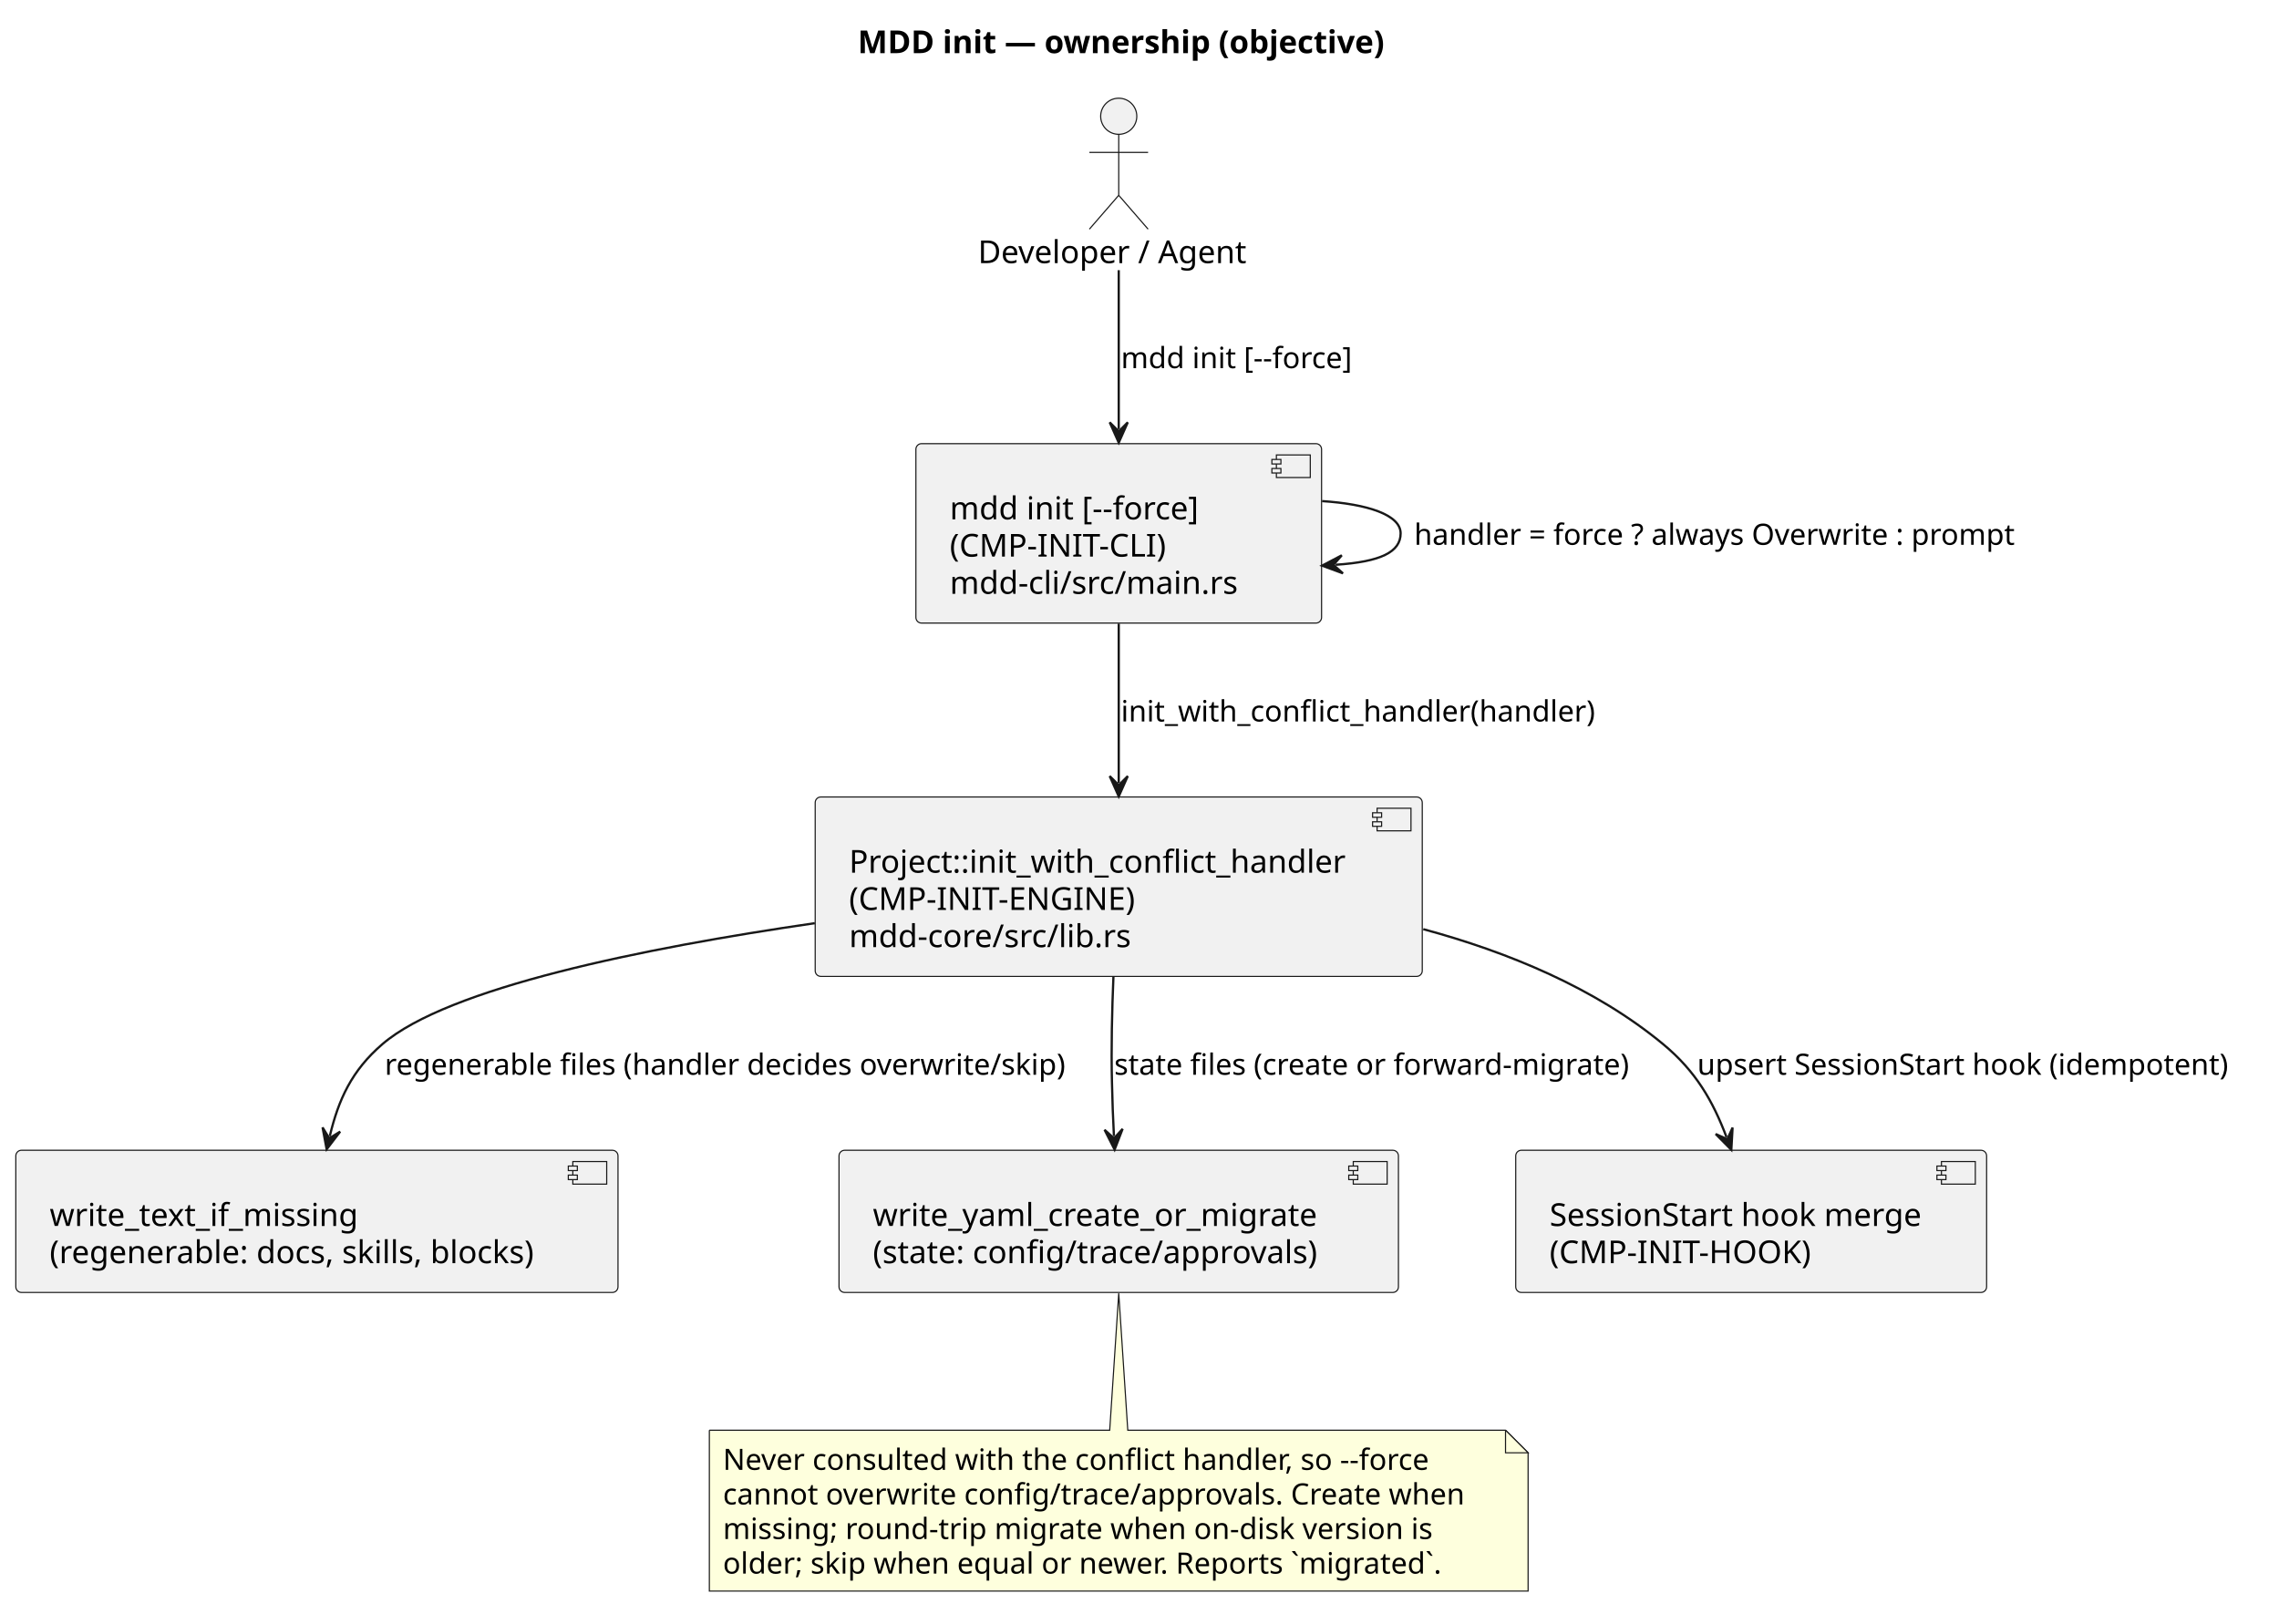
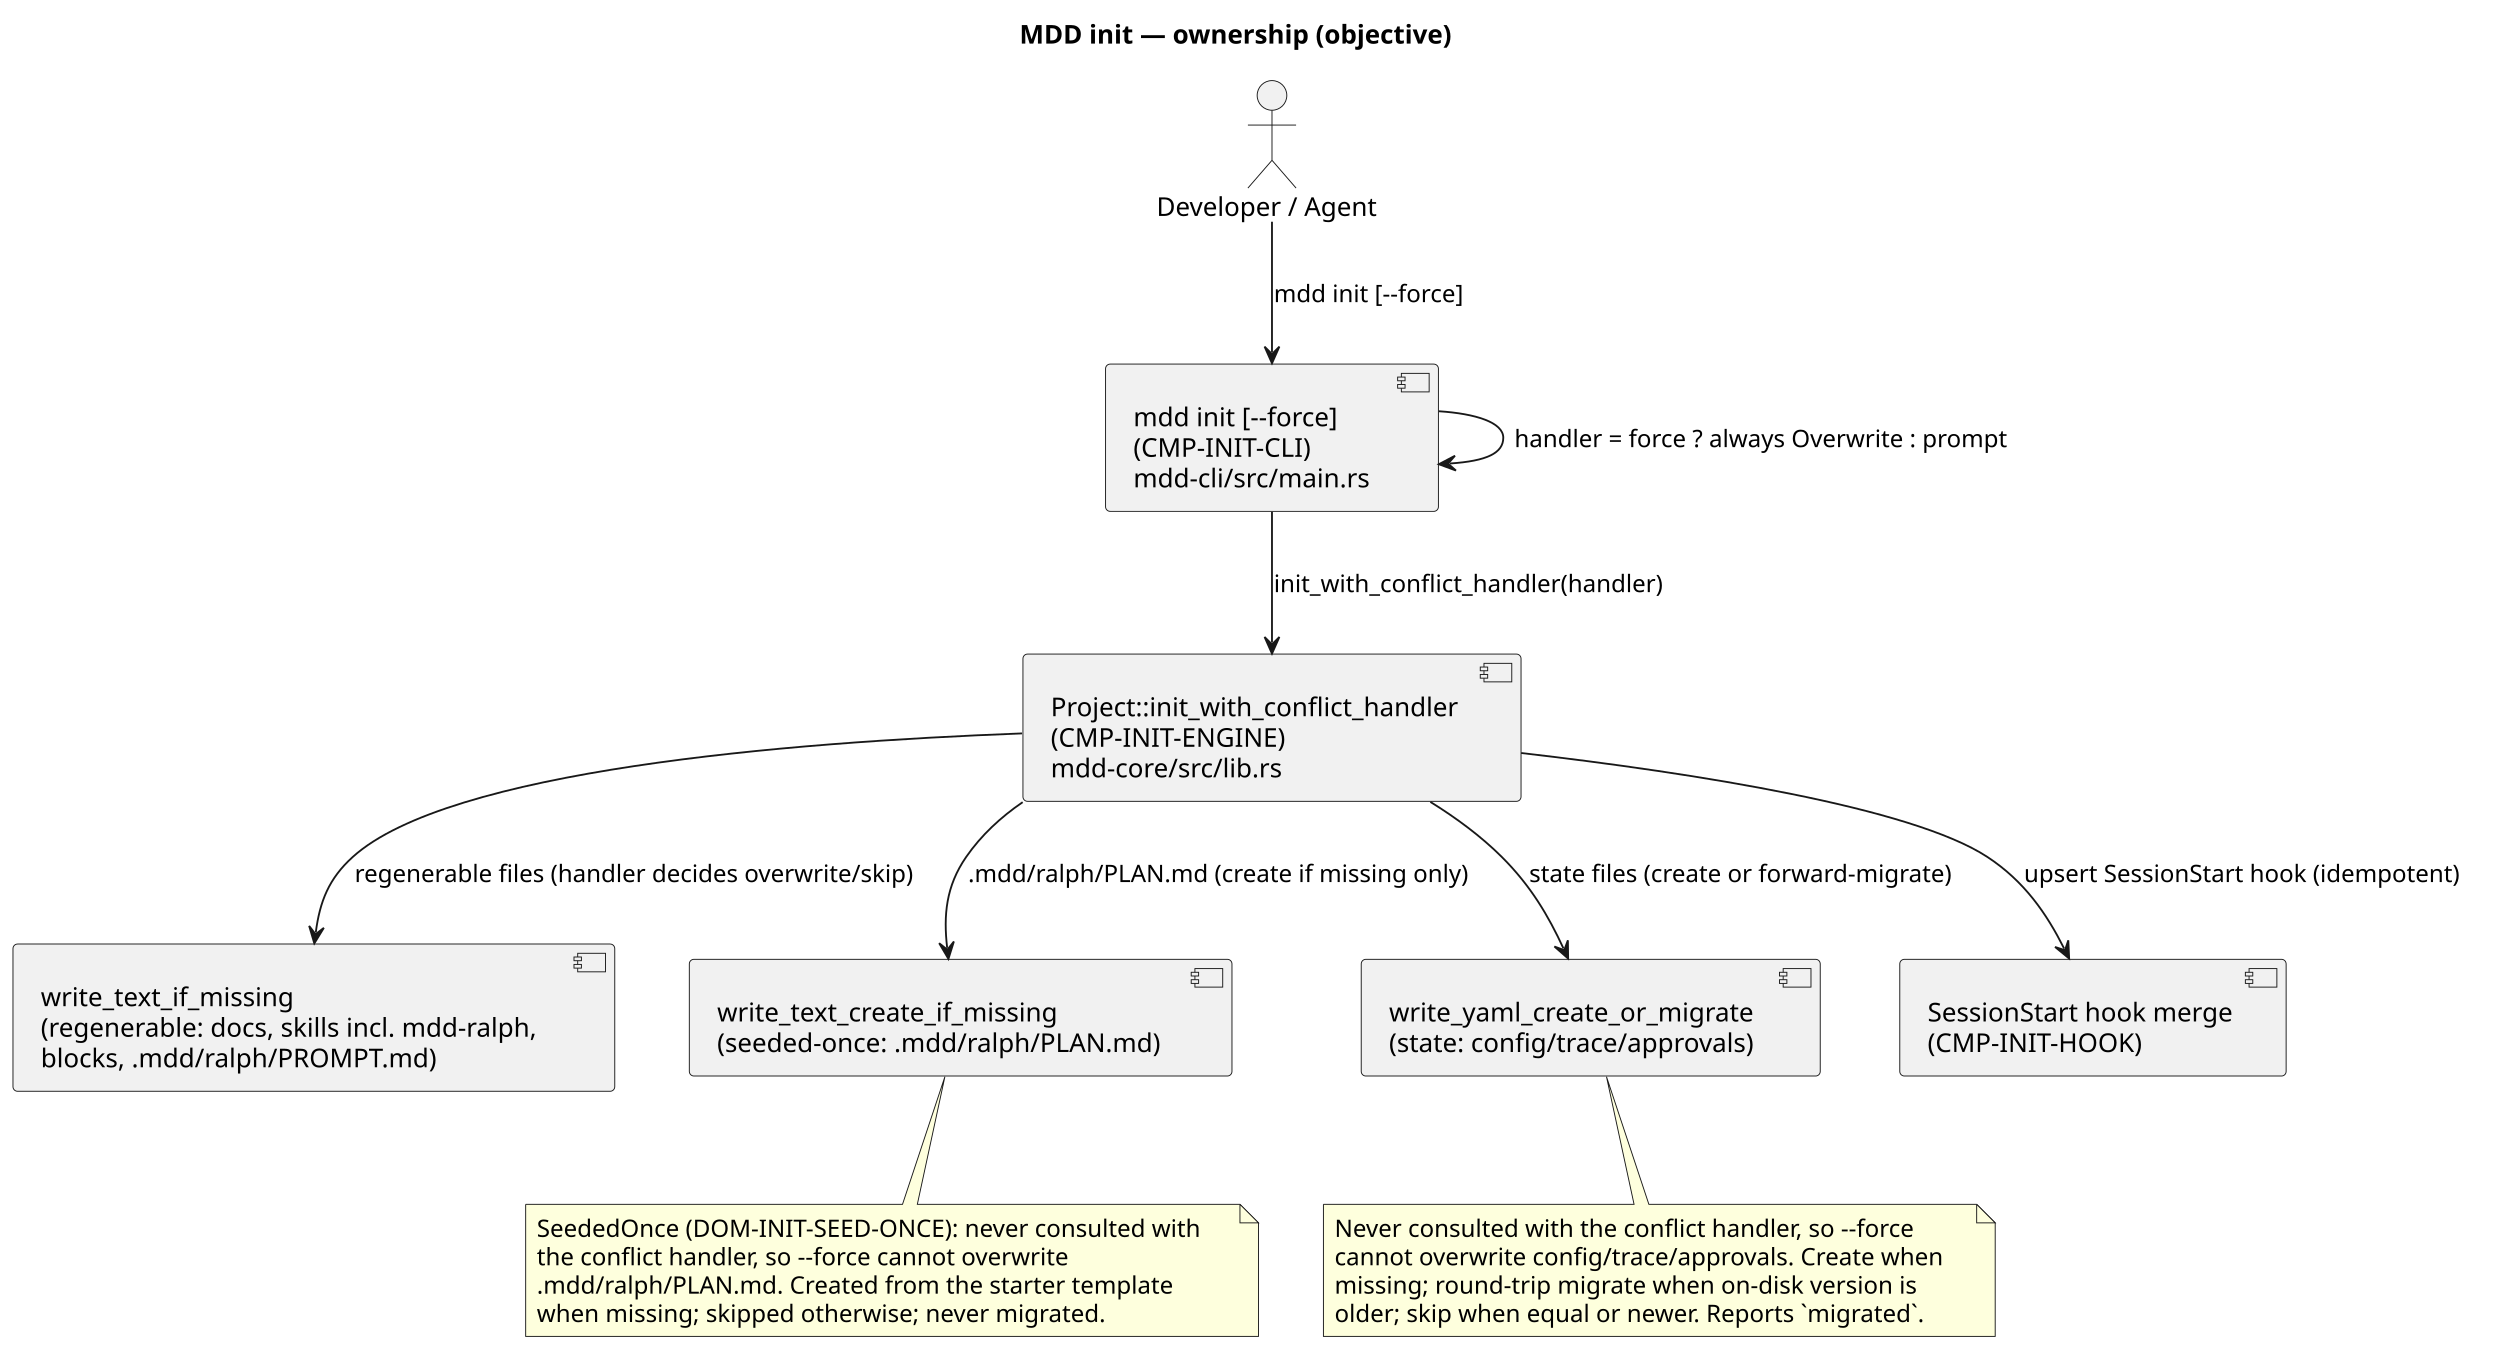
- <svg xmlns="http://www.w3.org/2000/svg" contentStyleType="text/css" data-diagram-type="DESCRIPTION" height="719px" preserveAspectRatio="none" style="width:1009px;height:719px;background:#FFFFFF;" version="1.1" viewBox="0 0 1009 719" width="1009px" zoomAndPan="magnify">
+ <svg xmlns="http://www.w3.org/2000/svg" contentStyleType="text/css" data-diagram-type="DESCRIPTION" height="736px" preserveAspectRatio="none" style="width:1349px;height:736px;background:#FFFFFF;" version="1.1" viewBox="0 0 1349 736" width="1349px" zoomAndPan="magnify">
  <defs />
  <g>
-     <g class="title" data-source-line="8">
-       <text fill="#000000" font-family="sans-serif" font-size="14" font-weight="700" lengthAdjust="spacing" textLength="242.71" x="379.754" y="23.535">MDD init — ownership (objective)</text>
+     <g class="title" data-source-line="9">
+       <text fill="#000000" font-family="sans-serif" font-size="14" font-weight="700" lengthAdjust="spacing" textLength="242.71" x="550.104" y="23.535">MDD init — ownership (objective)</text>
    </g>
-     <g class="entity" data-qualified-name="Dev" data-source-line="10" id="ent0002">
-       <ellipse cx="495.306" cy="51.488" fill="#F1F1F1" rx="8" ry="8" style="stroke:#181818;stroke-width:0.5;" />
-       <path d="M495.306,59.488 L495.306,86.488 M482.306,67.488 L508.306,67.488 M495.306,86.488 L482.306,101.488 M495.306,86.488 L508.306,101.488" fill="none" style="stroke:#181818;stroke-width:0.5;" />
-       <text fill="#000000" font-family="sans-serif" font-size="14" lengthAdjust="spacing" textLength="124.633" x="432.99" y="116.523">Developer / Agent</text>
+     <g class="entity" data-qualified-name="Dev" data-source-line="11" id="ent0002">
+       <ellipse cx="686.366" cy="51.488" fill="#F1F1F1" rx="8" ry="8" style="stroke:#181818;stroke-width:0.5;" />
+       <path d="M686.366,59.488 L686.366,86.488 M673.366,67.488 L699.366,67.488 M686.366,86.488 L673.366,101.488 M686.366,86.488 L699.366,101.488" fill="none" style="stroke:#181818;stroke-width:0.5;" />
+       <text fill="#000000" font-family="sans-serif" font-size="14" lengthAdjust="spacing" textLength="124.633" x="624.05" y="116.523">Developer / Agent</text>
    </g>
-     <g class="entity" data-qualified-name="Cli" data-source-line="12" id="ent0003">
-       <rect fill="#F1F1F1" height="79.465" rx="2.5" ry="2.5" style="stroke:#181818;stroke-width:0.5;" width="179.61" x="405.5" y="196.478" />
-       <rect fill="#F1F1F1" height="10" style="stroke:#181818;stroke-width:0.5;" width="15" x="565.11" y="201.478" />
-       <rect fill="#F1F1F1" height="2" style="stroke:#181818;stroke-width:0.5;" width="4" x="563.11" y="203.478" />
-       <rect fill="#F1F1F1" height="2" style="stroke:#181818;stroke-width:0.5;" width="4" x="563.11" y="207.478" />
-       <text fill="#000000" font-family="sans-serif" font-size="14" lengthAdjust="spacing" textLength="121.324" x="420.5" y="230.013">mdd init [--force]</text>
-       <text fill="#000000" font-family="sans-serif" font-size="14" lengthAdjust="spacing" textLength="103.236" x="420.5" y="246.502">(CMP-INIT-CLI)</text>
-       <text fill="#000000" font-family="sans-serif" font-size="14" lengthAdjust="spacing" textLength="139.61" x="420.5" y="262.99">mdd-cli/src/main.rs</text>
+     <g class="entity" data-qualified-name="Cli" data-source-line="13" id="ent0003">
+       <rect fill="#F1F1F1" height="79.465" rx="2.5" ry="2.5" style="stroke:#181818;stroke-width:0.5;" width="179.61" x="596.56" y="196.468" />
+       <rect fill="#F1F1F1" height="10" style="stroke:#181818;stroke-width:0.5;" width="15" x="756.17" y="201.468" />
+       <rect fill="#F1F1F1" height="2" style="stroke:#181818;stroke-width:0.5;" width="4" x="754.17" y="203.468" />
+       <rect fill="#F1F1F1" height="2" style="stroke:#181818;stroke-width:0.5;" width="4" x="754.17" y="207.468" />
+       <text fill="#000000" font-family="sans-serif" font-size="14" lengthAdjust="spacing" textLength="121.324" x="611.56" y="230.003">mdd init [--force]</text>
+       <text fill="#000000" font-family="sans-serif" font-size="14" lengthAdjust="spacing" textLength="103.236" x="611.56" y="246.492">(CMP-INIT-CLI)</text>
+       <text fill="#000000" font-family="sans-serif" font-size="14" lengthAdjust="spacing" textLength="139.61" x="611.56" y="262.98">mdd-cli/src/main.rs</text>
    </g>
-     <g class="entity" data-qualified-name="Engine" data-source-line="13" id="ent0004">
-       <rect fill="#F1F1F1" height="79.465" rx="2.5" ry="2.5" style="stroke:#181818;stroke-width:0.5;" width="268.772" x="360.92" y="352.948" />
-       <rect fill="#F1F1F1" height="10" style="stroke:#181818;stroke-width:0.5;" width="15" x="609.692" y="357.948" />
-       <rect fill="#F1F1F1" height="2" style="stroke:#181818;stroke-width:0.5;" width="4" x="607.692" y="359.948" />
-       <rect fill="#F1F1F1" height="2" style="stroke:#181818;stroke-width:0.5;" width="4" x="607.692" y="363.948" />
-       <text fill="#000000" font-family="sans-serif" font-size="14" lengthAdjust="spacing" textLength="228.772" x="375.92" y="386.483">Project::init_with_conflict_handler</text>
-       <text fill="#000000" font-family="sans-serif" font-size="14" lengthAdjust="spacing" textLength="132.064" x="375.92" y="402.972">(CMP-INIT-ENGINE)</text>
-       <text fill="#000000" font-family="sans-serif" font-size="14" lengthAdjust="spacing" textLength="137.013" x="375.92" y="419.46">mdd-core/src/lib.rs</text>
+     <g class="entity" data-qualified-name="Engine" data-source-line="14" id="ent0004">
+       <rect fill="#F1F1F1" height="79.465" rx="2.5" ry="2.5" style="stroke:#181818;stroke-width:0.5;" width="268.772" x="551.98" y="352.938" />
+       <rect fill="#F1F1F1" height="10" style="stroke:#181818;stroke-width:0.5;" width="15" x="800.751" y="357.938" />
+       <rect fill="#F1F1F1" height="2" style="stroke:#181818;stroke-width:0.5;" width="4" x="798.751" y="359.938" />
+       <rect fill="#F1F1F1" height="2" style="stroke:#181818;stroke-width:0.5;" width="4" x="798.751" y="363.938" />
+       <text fill="#000000" font-family="sans-serif" font-size="14" lengthAdjust="spacing" textLength="228.772" x="566.98" y="386.473">Project::init_with_conflict_handler</text>
+       <text fill="#000000" font-family="sans-serif" font-size="14" lengthAdjust="spacing" textLength="132.064" x="566.98" y="402.962">(CMP-INIT-ENGINE)</text>
+       <text fill="#000000" font-family="sans-serif" font-size="14" lengthAdjust="spacing" textLength="137.013" x="566.98" y="419.45">mdd-core/src/lib.rs</text>
    </g>
-     <g class="entity" data-qualified-name="Text" data-source-line="14" id="ent0005">
-       <rect fill="#F1F1F1" height="62.977" rx="2.5" ry="2.5" style="stroke:#181818;stroke-width:0.5;" width="266.611" x="7" y="509.408" />
-       <rect fill="#F1F1F1" height="10" style="stroke:#181818;stroke-width:0.5;" width="15" x="253.611" y="514.408" />
-       <rect fill="#F1F1F1" height="2" style="stroke:#181818;stroke-width:0.5;" width="4" x="251.611" y="516.408" />
-       <rect fill="#F1F1F1" height="2" style="stroke:#181818;stroke-width:0.5;" width="4" x="251.611" y="520.408" />
-       <text fill="#000000" font-family="sans-serif" font-size="14" lengthAdjust="spacing" textLength="143.507" x="22" y="542.943">write_text_if_missing</text>
-       <text fill="#000000" font-family="sans-serif" font-size="14" lengthAdjust="spacing" textLength="226.611" x="22" y="559.432">(regenerable: docs, skills, blocks)</text>
+     <g class="entity" data-qualified-name="Text" data-source-line="15" id="ent0005">
+       <rect fill="#F1F1F1" height="79.465" rx="2.5" ry="2.5" style="stroke:#181818;stroke-width:0.5;" width="324.724" x="7" y="509.398" />
+       <rect fill="#F1F1F1" height="10" style="stroke:#181818;stroke-width:0.5;" width="15" x="311.724" y="514.398" />
+       <rect fill="#F1F1F1" height="2" style="stroke:#181818;stroke-width:0.5;" width="4" x="309.724" y="516.398" />
+       <rect fill="#F1F1F1" height="2" style="stroke:#181818;stroke-width:0.5;" width="4" x="309.724" y="520.398" />
+       <text fill="#000000" font-family="sans-serif" font-size="14" lengthAdjust="spacing" textLength="143.507" x="22" y="542.933">write_text_if_missing</text>
+       <text fill="#000000" font-family="sans-serif" font-size="14" lengthAdjust="spacing" textLength="284.724" x="22" y="559.422">(regenerable: docs, skills incl. mdd-ralph,</text>
+       <text fill="#000000" font-family="sans-serif" font-size="14" lengthAdjust="spacing" textLength="224.602" x="22" y="575.91">blocks, .mdd/ralph/PROMPT.md)</text>
    </g>
-     <g class="entity" data-qualified-name="Yaml" data-source-line="15" id="ent0006">
-       <rect fill="#F1F1F1" height="62.977" rx="2.5" ry="2.5" style="stroke:#181818;stroke-width:0.5;" width="247.683" x="371.46" y="509.408" />
-       <rect fill="#F1F1F1" height="10" style="stroke:#181818;stroke-width:0.5;" width="15" x="599.143" y="514.408" />
-       <rect fill="#F1F1F1" height="2" style="stroke:#181818;stroke-width:0.5;" width="4" x="597.143" y="516.408" />
-       <rect fill="#F1F1F1" height="2" style="stroke:#181818;stroke-width:0.5;" width="4" x="597.143" y="520.408" />
-       <text fill="#000000" font-family="sans-serif" font-size="14" lengthAdjust="spacing" textLength="201.899" x="386.46" y="542.943">write_yaml_create_or_migrate</text>
-       <text fill="#000000" font-family="sans-serif" font-size="14" lengthAdjust="spacing" textLength="207.683" x="386.46" y="559.432">(state: config/trace/approvals)</text>
+     <g class="entity" data-qualified-name="Seed" data-source-line="16" id="ent0006">
+       <rect fill="#F1F1F1" height="62.977" rx="2.5" ry="2.5" style="stroke:#181818;stroke-width:0.5;" width="292.813" x="371.96" y="517.648" />
+       <rect fill="#F1F1F1" height="10" style="stroke:#181818;stroke-width:0.5;" width="15" x="644.774" y="522.648" />
+       <rect fill="#F1F1F1" height="2" style="stroke:#181818;stroke-width:0.5;" width="4" x="642.774" y="524.648" />
+       <rect fill="#F1F1F1" height="2" style="stroke:#181818;stroke-width:0.5;" width="4" x="642.774" y="528.648" />
+       <text fill="#000000" font-family="sans-serif" font-size="14" lengthAdjust="spacing" textLength="191.974" x="386.96" y="551.183">write_text_create_if_missing</text>
+       <text fill="#000000" font-family="sans-serif" font-size="14" lengthAdjust="spacing" textLength="252.814" x="386.96" y="567.672">(seeded-once: .mdd/ralph/PLAN.md)</text>
    </g>
-     <g class="entity" data-qualified-name="Hook" data-source-line="16" id="ent0007">
-       <rect fill="#F1F1F1" height="62.977" rx="2.5" ry="2.5" style="stroke:#181818;stroke-width:0.5;" width="208.478" x="671.07" y="509.408" />
-       <rect fill="#F1F1F1" height="10" style="stroke:#181818;stroke-width:0.5;" width="15" x="859.548" y="514.408" />
-       <rect fill="#F1F1F1" height="2" style="stroke:#181818;stroke-width:0.5;" width="4" x="857.548" y="516.408" />
-       <rect fill="#F1F1F1" height="2" style="stroke:#181818;stroke-width:0.5;" width="4" x="857.548" y="520.408" />
-       <text fill="#000000" font-family="sans-serif" font-size="14" lengthAdjust="spacing" textLength="168.478" x="686.07" y="542.943">SessionStart hook merge</text>
-       <text fill="#000000" font-family="sans-serif" font-size="14" lengthAdjust="spacing" textLength="123.231" x="686.07" y="559.432">(CMP-INIT-HOOK)</text>
+     <g class="entity" data-qualified-name="Yaml" data-source-line="17" id="ent0007">
+       <rect fill="#F1F1F1" height="62.977" rx="2.5" ry="2.5" style="stroke:#181818;stroke-width:0.5;" width="247.683" x="734.52" y="517.648" />
+       <rect fill="#F1F1F1" height="10" style="stroke:#181818;stroke-width:0.5;" width="15" x="962.203" y="522.648" />
+       <rect fill="#F1F1F1" height="2" style="stroke:#181818;stroke-width:0.5;" width="4" x="960.203" y="524.648" />
+       <rect fill="#F1F1F1" height="2" style="stroke:#181818;stroke-width:0.5;" width="4" x="960.203" y="528.648" />
+       <text fill="#000000" font-family="sans-serif" font-size="14" lengthAdjust="spacing" textLength="201.899" x="749.52" y="551.183">write_yaml_create_or_migrate</text>
+       <text fill="#000000" font-family="sans-serif" font-size="14" lengthAdjust="spacing" textLength="207.683" x="749.52" y="567.672">(state: config/trace/approvals)</text>
    </g>
-     <g class="entity" data-qualified-name="GMN14" data-source-line="26" id="ent0015">
-       <path d="M314.06,633.388 L314.06,704.63 A0,0 0 0 0 314.06,704.63 L676.551,704.63 A0,0 0 0 0 676.551,704.63 L676.551,643.388 L666.551,633.388 L499.31,633.388 L495.31,572.748 L491.31,633.388 L314.06,633.388 A0,0 0 0 0 314.06,633.388" fill="#FEFFDD" style="stroke:#181818;stroke-width:0.5;" />
-       <path d="M666.551,633.388 L666.551,643.388 L676.551,643.388 L666.551,633.388" fill="#FEFFDD" style="stroke:#181818;stroke-width:0.5;" />
-       <text fill="#000000" font-family="sans-serif" font-size="13" lengthAdjust="spacing" textLength="333.36" x="320.06" y="650.957">Never consulted with the conflict handler, so --force</text>
-       <text fill="#000000" font-family="sans-serif" font-size="13" lengthAdjust="spacing" textLength="341.491" x="320.06" y="666.267">cannot overwrite config/trace/approvals. Create when</text>
-       <text fill="#000000" font-family="sans-serif" font-size="13" lengthAdjust="spacing" textLength="332.992" x="320.06" y="681.578">missing; round-trip migrate when on-disk version is</text>
-       <text fill="#000000" font-family="sans-serif" font-size="13" lengthAdjust="spacing" textLength="340" x="320.06" y="696.888">older; skip when equal or newer. Reports `migrated`.</text>
+     <g class="entity" data-qualified-name="Hook" data-source-line="18" id="ent0008">
+       <rect fill="#F1F1F1" height="62.977" rx="2.5" ry="2.5" style="stroke:#181818;stroke-width:0.5;" width="208.478" x="1025.12" y="517.648" />
+       <rect fill="#F1F1F1" height="10" style="stroke:#181818;stroke-width:0.5;" width="15" x="1213.599" y="522.648" />
+       <rect fill="#F1F1F1" height="2" style="stroke:#181818;stroke-width:0.5;" width="4" x="1211.599" y="524.648" />
+       <rect fill="#F1F1F1" height="2" style="stroke:#181818;stroke-width:0.5;" width="4" x="1211.599" y="528.648" />
+       <text fill="#000000" font-family="sans-serif" font-size="14" lengthAdjust="spacing" textLength="168.478" x="1040.12" y="551.183">SessionStart hook merge</text>
+       <text fill="#000000" font-family="sans-serif" font-size="14" lengthAdjust="spacing" textLength="123.231" x="1040.12" y="567.672">(CMP-INIT-HOOK)</text>
    </g>
-     <g class="link" data-entity-1="ent0002" data-entity-2="ent0003" data-link-type="dependency" data-source-line="18" id="lnk8">
-       <path d="M495.31,119.658 C495.31,142.828 495.31,166.548 495.31,190.038" fill="none" id="Dev-to-Cli" style="stroke:#181818;stroke-width:1;" />
-       <polygon fill="#181818" points="495.31,196.038,499.31,187.038,495.31,191.038,491.31,187.038,495.31,196.038" style="stroke:#181818;stroke-width:1;" />
-       <text fill="#000000" font-family="sans-serif" font-size="13" lengthAdjust="spacing" textLength="112.658" x="496.31" y="163.047">mdd init [--force]</text>
+     <g class="entity" data-qualified-name="GMN16" data-source-line="29" id="ent0017">
+       <path d="M283.65,649.868 L283.65,721.111 A0,0 0 0 0 283.65,721.111 L679.079,721.111 A0,0 0 0 0 679.079,721.111 L679.079,659.868 L669.079,649.868 L494.99,649.868 L509.87,580.958 L486.99,649.868 L283.65,649.868 A0,0 0 0 0 283.65,649.868" fill="#FEFFDD" style="stroke:#181818;stroke-width:0.5;" />
+       <path d="M669.079,649.868 L669.079,659.868 L679.079,659.868 L669.079,649.868" fill="#FEFFDD" style="stroke:#181818;stroke-width:0.5;" />
+       <text fill="#000000" font-family="sans-serif" font-size="13" lengthAdjust="spacing" textLength="374.429" x="289.65" y="667.437">SeededOnce (DOM-INIT-SEED-ONCE): never consulted with</text>
+       <text fill="#000000" font-family="sans-serif" font-size="13" lengthAdjust="spacing" textLength="306.249" x="289.65" y="682.747">the conflict handler, so --force cannot overwrite</text>
+       <text fill="#000000" font-family="sans-serif" font-size="13" lengthAdjust="spacing" textLength="356.853" x="289.65" y="698.058">.mdd/ralph/PLAN.md. Created from the starter template</text>
+       <text fill="#000000" font-family="sans-serif" font-size="13" lengthAdjust="spacing" textLength="317.662" x="289.65" y="713.368">when missing; skipped otherwise; never migrated.</text>
    </g>
-     <g class="link" data-entity-1="ent0003" data-entity-2="ent0004" data-link-type="dependency" data-source-line="19" id="lnk9">
-       <path d="M495.31,276.188 C495.31,299.608 495.31,323.298 495.31,346.708" fill="none" id="Cli-to-Engine" style="stroke:#181818;stroke-width:1;" />
-       <polygon fill="#181818" points="495.31,352.708,499.31,343.708,495.31,347.708,491.31,343.708,495.31,352.708" style="stroke:#181818;stroke-width:1;" />
-       <text fill="#000000" font-family="sans-serif" font-size="13" lengthAdjust="spacing" textLength="217.268" x="496.31" y="319.517">init_with_conflict_handler(handler)</text>
+     <g class="entity" data-qualified-name="GMN19" data-source-line="36" id="ent0020">
+       <path d="M714.12,649.868 L714.12,721.111 A0,0 0 0 0 714.12,721.111 L1076.611,721.111 A0,0 0 0 0 1076.611,721.111 L1076.611,659.868 L1066.611,649.868 L889.74,649.868 L866.85,580.958 L881.74,649.868 L714.12,649.868 A0,0 0 0 0 714.12,649.868" fill="#FEFFDD" style="stroke:#181818;stroke-width:0.5;" />
+       <path d="M1066.611,649.868 L1066.611,659.868 L1076.611,659.868 L1066.611,649.868" fill="#FEFFDD" style="stroke:#181818;stroke-width:0.5;" />
+       <text fill="#000000" font-family="sans-serif" font-size="13" lengthAdjust="spacing" textLength="333.36" x="720.12" y="667.437">Never consulted with the conflict handler, so --force</text>
+       <text fill="#000000" font-family="sans-serif" font-size="13" lengthAdjust="spacing" textLength="341.491" x="720.12" y="682.747">cannot overwrite config/trace/approvals. Create when</text>
+       <text fill="#000000" font-family="sans-serif" font-size="13" lengthAdjust="spacing" textLength="332.992" x="720.12" y="698.058">missing; round-trip migrate when on-disk version is</text>
+       <text fill="#000000" font-family="sans-serif" font-size="13" lengthAdjust="spacing" textLength="340" x="720.12" y="713.368">older; skip when equal or newer. Reports `migrated`.</text>
    </g>
-     <g class="link" data-entity-1="ent0003" data-entity-2="ent0003" data-link-type="dependency" data-source-line="20" id="lnk10">
-       <path d="M585.34,221.918 C605.44,223.238 620.11,227.998 620.11,236.208 C620.11,244.428 611.427,248.795 591.327,250.115" fill="none" id="Cli-to-Cli" style="stroke:#181818;stroke-width:1;" />
-       <polygon fill="#181818" points="585.34,250.508,594.583,253.91,590.329,250.181,594.058,245.927,585.34,250.508" style="stroke:#181818;stroke-width:1;" />
-       <text fill="#000000" font-family="sans-serif" font-size="13" lengthAdjust="spacing" textLength="277.335" x="626.11" y="241.277">handler = force ? always Overwrite : prompt</text>
+     <g class="link" data-entity-1="ent0002" data-entity-2="ent0003" data-link-type="dependency" data-source-line="20" id="lnk9">
+       <path d="M686.36,119.648 C686.36,142.828 686.36,166.538 686.36,190.038" fill="none" id="Dev-to-Cli" style="stroke:#181818;stroke-width:1;" />
+       <polygon fill="#181818" points="686.36,196.038,690.36,187.038,686.36,191.038,682.36,187.038,686.36,196.038" style="stroke:#181818;stroke-width:1;" />
+       <text fill="#000000" font-family="sans-serif" font-size="13" lengthAdjust="spacing" textLength="112.658" x="687.36" y="163.037">mdd init [--force]</text>
    </g>
-     <g class="link" data-entity-1="ent0004" data-entity-2="ent0005" data-link-type="dependency" data-source-line="21" id="lnk11">
-       <path d="M360.75,408.848 C284.34,419.958 198.31,437.468 169.31,462.408 C155.69,474.118 149.85,487.032 146.01,503.152" fill="none" id="Engine-to-Text" style="stroke:#181818;stroke-width:1;" />
-       <polygon fill="#181818" points="144.62,508.988,150.597,501.16,145.779,504.124,142.814,499.306,144.62,508.988" style="stroke:#181818;stroke-width:1;" />
-       <text fill="#000000" font-family="sans-serif" font-size="13" lengthAdjust="spacing" textLength="313.143" x="170.31" y="475.977">regenerable files (handler decides overwrite/skip)</text>
+     <g class="link" data-entity-1="ent0003" data-entity-2="ent0004" data-link-type="dependency" data-source-line="21" id="lnk10">
+       <path d="M686.36,276.178 C686.36,299.598 686.36,323.288 686.36,346.708" fill="none" id="Cli-to-Engine" style="stroke:#181818;stroke-width:1;" />
+       <polygon fill="#181818" points="686.36,352.708,690.36,343.708,686.36,347.708,682.36,343.708,686.36,352.708" style="stroke:#181818;stroke-width:1;" />
+       <text fill="#000000" font-family="sans-serif" font-size="13" lengthAdjust="spacing" textLength="217.268" x="687.36" y="319.507">init_with_conflict_handler(handler)</text>
    </g>
-     <g class="link" data-entity-1="ent0004" data-entity-2="ent0006" data-link-type="dependency" data-source-line="22" id="lnk12">
-       <path d="M492.96,432.508 C492.34,447.198 491.93,464.078 492.31,479.408 C492.55,489.078 492.698,493.616 493.178,503.146" fill="none" id="Engine-to-Yaml" style="stroke:#181818;stroke-width:1;" />
-       <polygon fill="#181818" points="493.48,509.138,497.022,499.949,493.228,504.145,489.032,500.351,493.48,509.138" style="stroke:#181818;stroke-width:1;" />
-       <text fill="#000000" font-family="sans-serif" font-size="13" lengthAdjust="spacing" textLength="238.564" x="493.31" y="475.977">state files (create or forward-migrate)</text>
+     <g class="link" data-entity-1="ent0003" data-entity-2="ent0003" data-link-type="dependency" data-source-line="22" id="lnk11">
+       <path d="M776.39,221.908 C796.5,223.228 811.17,227.988 811.17,236.208 C811.17,244.418 802.487,248.785 782.377,250.105" fill="none" id="Cli-to-Cli" style="stroke:#181818;stroke-width:1;" />
+       <polygon fill="#181818" points="776.39,250.498,785.633,253.9,781.379,250.171,785.109,245.917,776.39,250.498" style="stroke:#181818;stroke-width:1;" />
+       <text fill="#000000" font-family="sans-serif" font-size="13" lengthAdjust="spacing" textLength="277.335" x="817.17" y="241.277">handler = force ? always Overwrite : prompt</text>
    </g>
-     <g class="link" data-entity-1="ent0004" data-entity-2="ent0007" data-link-type="dependency" data-source-line="23" id="lnk13">
-       <path d="M630.14,411.498 C667.61,421.628 706.22,437.518 736.31,462.408 C750.81,474.408 758.328,487.556 764.398,503.606" fill="none" id="Engine-to-Hook" style="stroke:#181818;stroke-width:1;" />
-       <polygon fill="#181818" points="766.52,509.218,767.078,499.385,764.751,504.542,759.595,502.215,766.52,509.218" style="stroke:#181818;stroke-width:1;" />
-       <text fill="#000000" font-family="sans-serif" font-size="13" lengthAdjust="spacing" textLength="241.789" x="751.43" y="475.977">upsert SessionStart hook (idempotent)</text>
+     <g class="link" data-entity-1="ent0004" data-entity-2="ent0005" data-link-type="dependency" data-source-line="23" id="lnk12">
+       <path d="M551.51,395.748 C423.12,400.588 242.03,415.768 190.36,462.398 C177.39,474.108 172.595,486.44 170.395,503.12" fill="none" id="Engine-to-Text" style="stroke:#181818;stroke-width:1;" />
+       <polygon fill="#181818" points="169.61,509.068,174.752,500.669,170.264,504.111,166.821,499.623,169.61,509.068" style="stroke:#181818;stroke-width:1;" />
+       <text fill="#000000" font-family="sans-serif" font-size="13" lengthAdjust="spacing" textLength="313.143" x="191.36" y="475.967">regenerable files (handler decides overwrite/skip)</text>
+     </g>
+     <g class="link" data-entity-1="ent0004" data-entity-2="ent0006" data-link-type="dependency" data-source-line="24" id="lnk13">
+       <path d="M551.83,432.848 C540.02,440.928 529.49,450.668 521.36,462.398 C510.43,478.198 509.065,493.887 511.085,511.467" fill="none" id="Engine-to-Seed" style="stroke:#181818;stroke-width:1;" />
+       <polygon fill="#181818" points="511.77,517.428,514.716,508.031,511.199,512.461,506.769,508.944,511.77,517.428" style="stroke:#181818;stroke-width:1;" />
+       <text fill="#000000" font-family="sans-serif" font-size="13" lengthAdjust="spacing" textLength="283.512" x="522.36" y="475.967">.mdd/ralph/PLAN.md (create if missing only)</text>
+     </g>
+     <g class="link" data-entity-1="ent0004" data-entity-2="ent0007" data-link-type="dependency" data-source-line="25" id="lnk14">
+       <path d="M771.83,432.708 C785.66,441.278 799.11,451.198 810.36,462.398 C825.95,477.928 835.508,494.129 843.648,511.789" fill="none" id="Engine-to-Yaml" style="stroke:#181818;stroke-width:1;" />
+       <polygon fill="#181818" points="846.16,517.238,846.025,507.39,844.067,512.697,838.76,510.739,846.16,517.238" style="stroke:#181818;stroke-width:1;" />
+       <text fill="#000000" font-family="sans-serif" font-size="13" lengthAdjust="spacing" textLength="238.564" x="825.14" y="475.967">state files (create or forward-migrate)</text>
+     </g>
+     <g class="link" data-entity-1="ent0004" data-entity-2="ent0008" data-link-type="dependency" data-source-line="26" id="lnk15">
+       <path d="M820.81,406.318 C915.17,417.278 1031.51,435.628 1072.36,462.398 C1092.39,475.528 1104.38,493.045 1113.82,511.865" fill="none" id="Engine-to-Hook" style="stroke:#181818;stroke-width:1;" />
+       <polygon fill="#181818" points="1116.51,517.228,1116.05,507.39,1114.268,512.759,1108.899,510.977,1116.51,517.228" style="stroke:#181818;stroke-width:1;" />
+       <text fill="#000000" font-family="sans-serif" font-size="13" lengthAdjust="spacing" textLength="241.789" x="1092.13" y="475.967">upsert SessionStart hook (idempotent)</text>
    </g>
  </g>
</svg>
